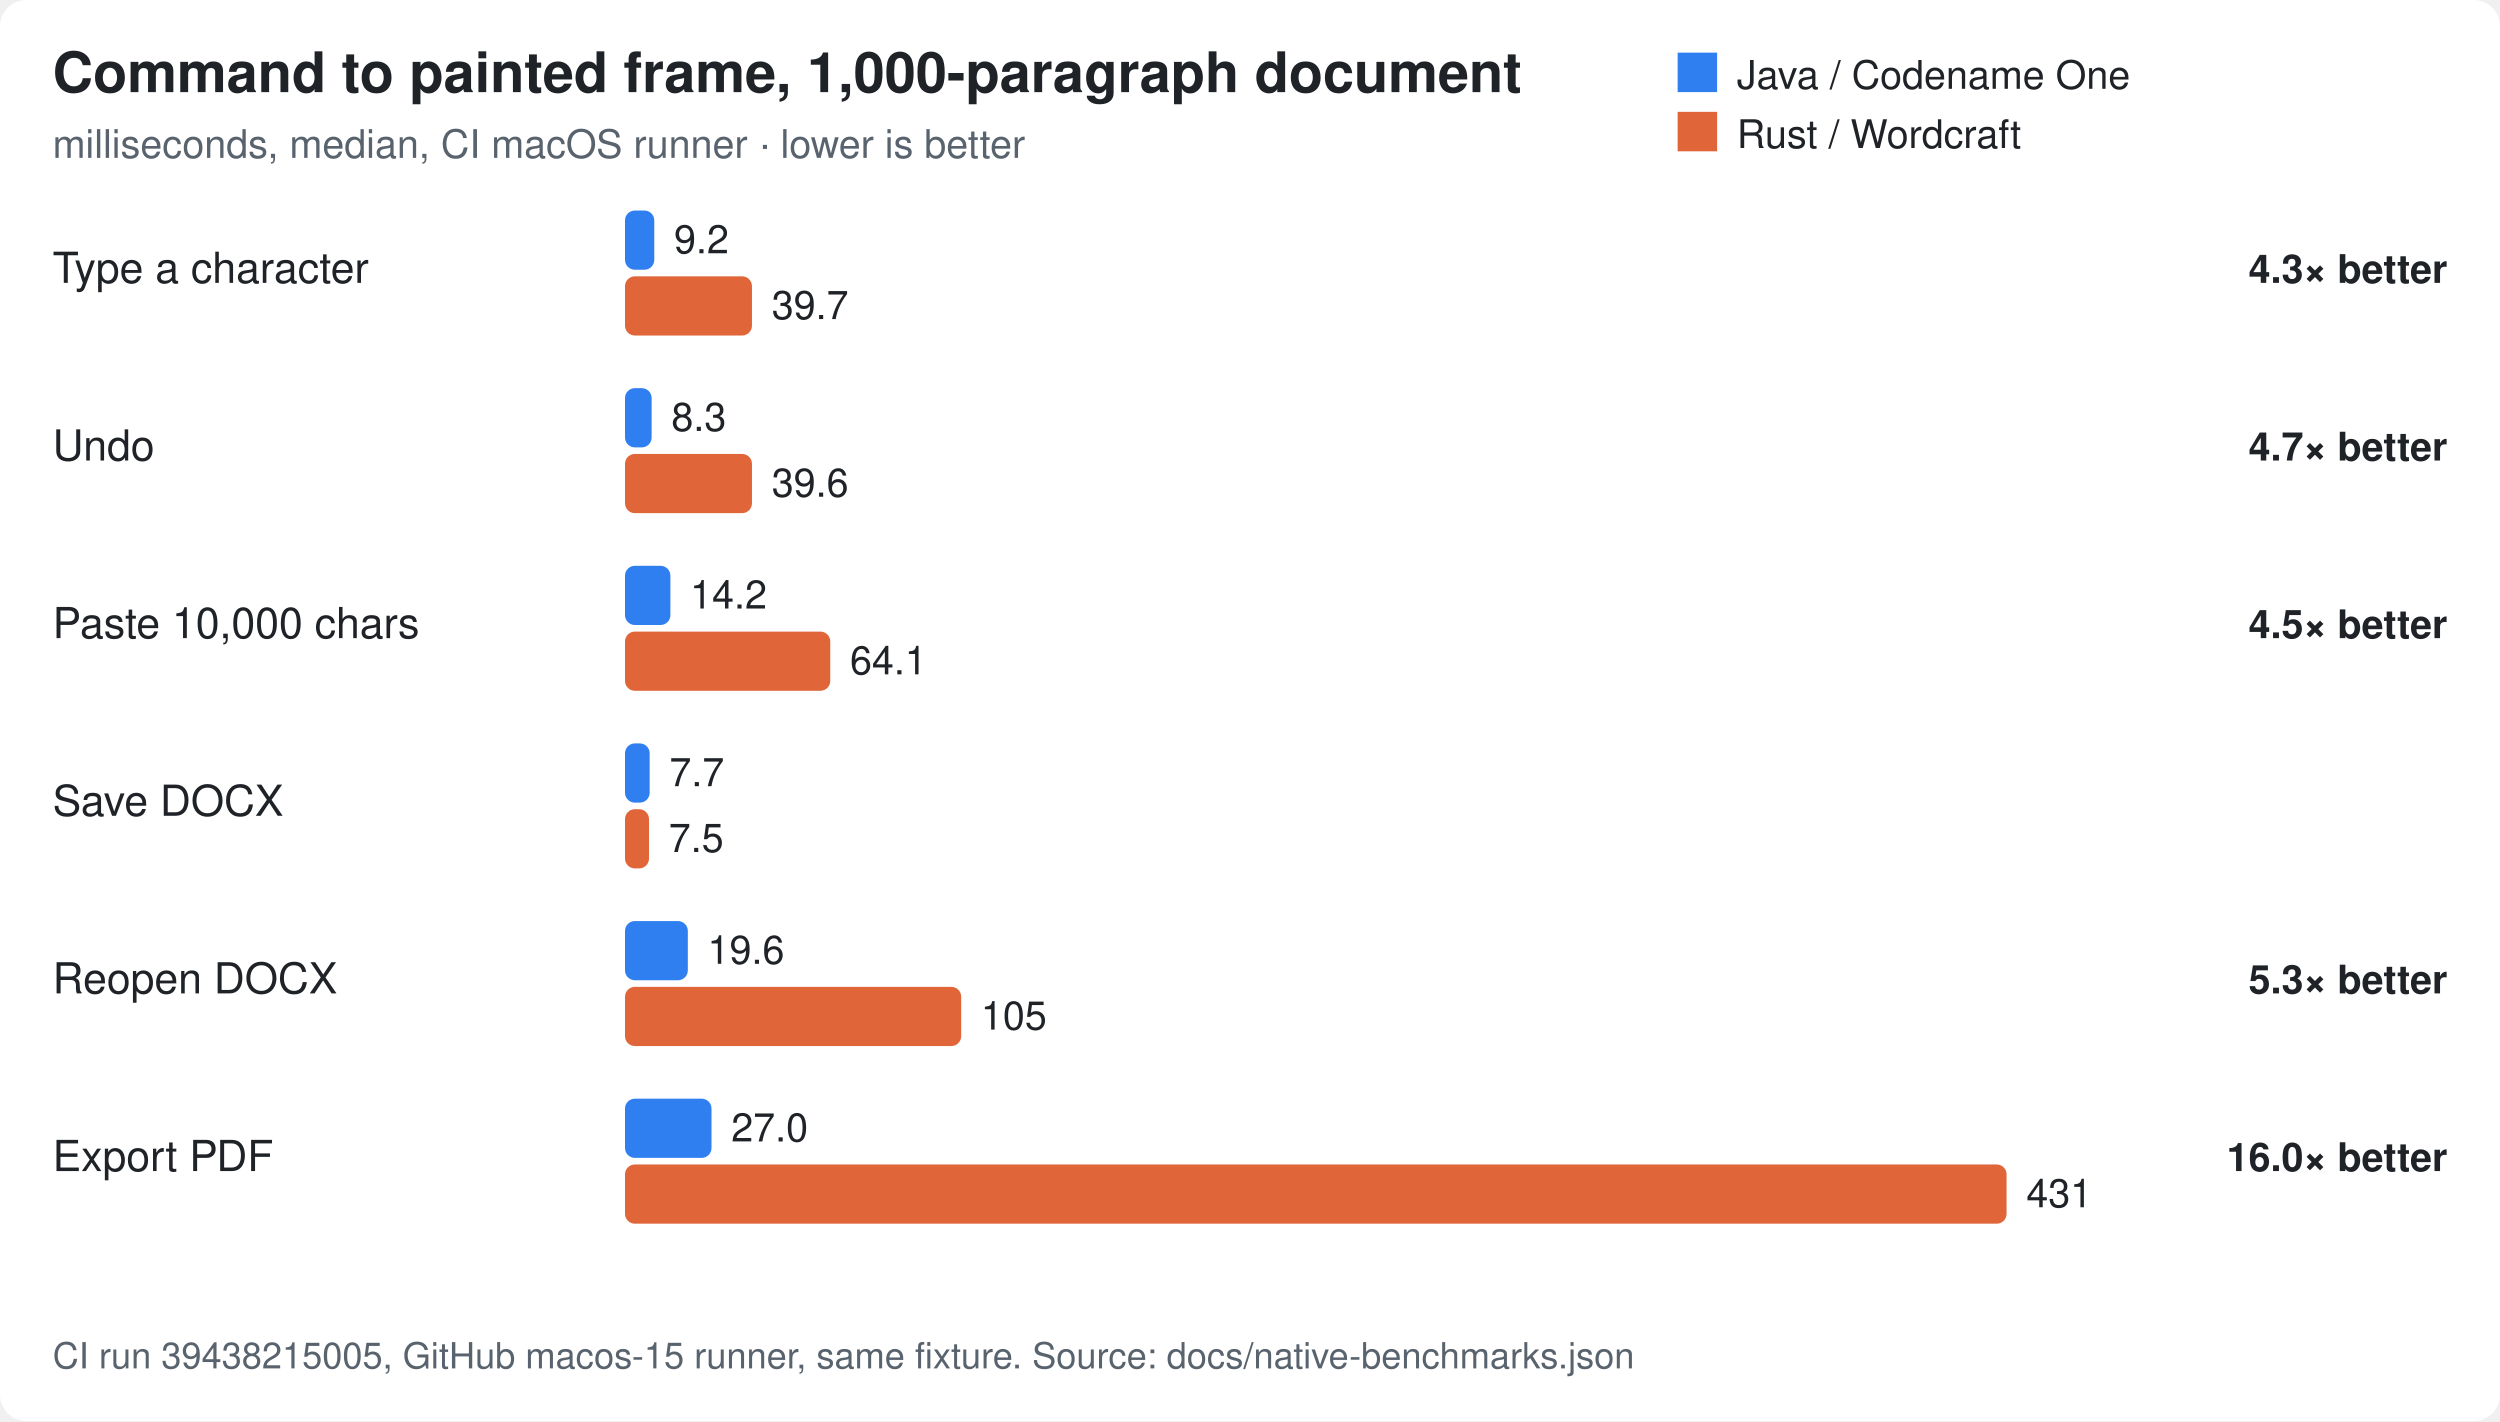
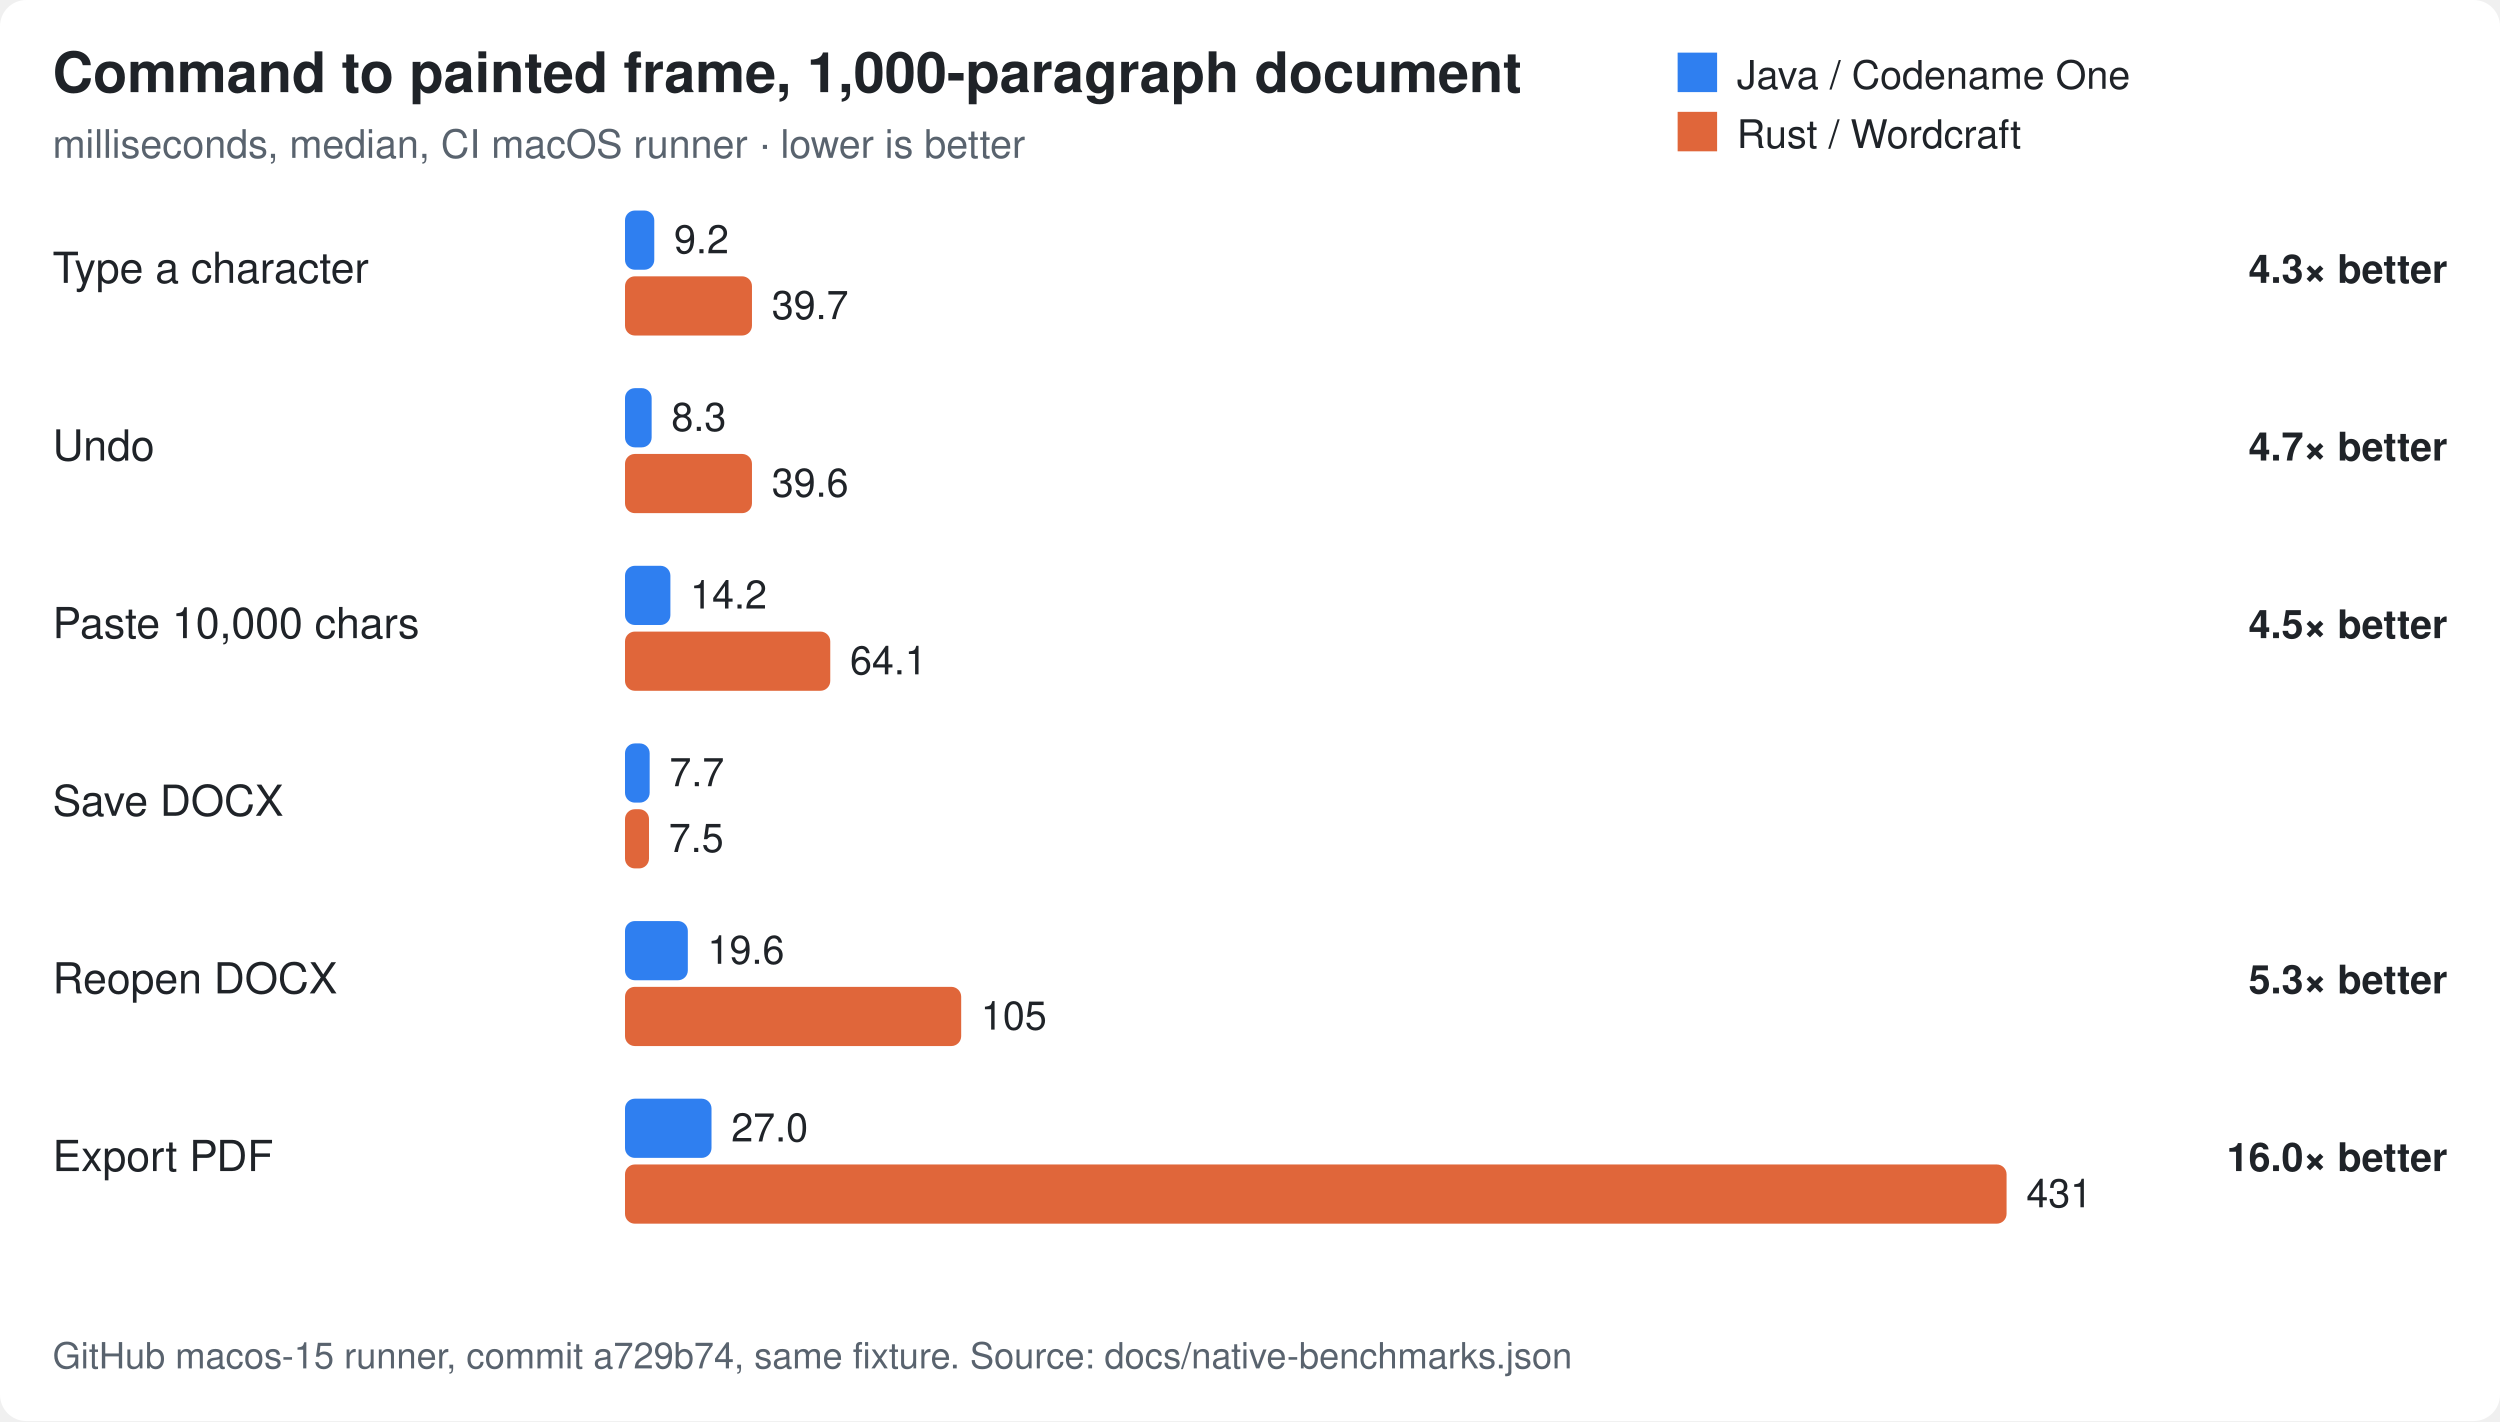
<svg xmlns="http://www.w3.org/2000/svg" width="760" height="432" viewBox="0 0 760 432" font-family="-apple-system,Segoe UI,Helvetica,Arial,sans-serif">
  <style>text{fill:#1f2328}.muted{fill:#59636e}rect.bg{fill:#ffffff}@media (prefers-color-scheme:dark){text{fill:#e6edf3}.muted{fill:#9198a1}rect.bg{fill:#0d1117}}</style>
  <rect class="bg" width="760" height="432" rx="8" />
  <text x="16" y="28" font-size="17" font-weight="600">Command to painted frame, 1,000-paragraph document</text>
  <text x="16" y="48" font-size="12" class="muted">milliseconds, median, CI macOS runner · lower is better</text>
  <rect x="510" y="16" width="12" height="12" fill="#2f7ff0" />
  <text x="528" y="27" font-size="12">Java / Codename One</text>
  <rect x="510" y="34" width="12" height="12" fill="#e0663a" />
  <text x="528" y="45" font-size="12">Rust / Wordcraft</text>
  <text x="16" y="86" font-size="13">Type a character</text>
  <rect x="190" y="64" width="8.9" height="18" rx="3" fill="#2f7ff0" />
  <text x="204.9" y="77" font-size="12">9.2</text>
  <rect x="190" y="84" width="38.6" height="18" rx="3" fill="#e0663a" />
  <text x="234.6" y="97" font-size="12">39.7</text>
  <text x="744" y="86" font-size="12" font-weight="600" text-anchor="end" fill="#2f7ff0">4.3× better</text>
  <text x="16" y="140" font-size="13">Undo</text>
  <rect x="190" y="118" width="8.1" height="18" rx="3" fill="#2f7ff0" />
  <text x="204.1" y="131" font-size="12">8.3</text>
  <rect x="190" y="138" width="38.6" height="18" rx="3" fill="#e0663a" />
  <text x="234.6" y="151" font-size="12">39.6</text>
  <text x="744" y="140" font-size="12" font-weight="600" text-anchor="end" fill="#2f7ff0">4.7× better</text>
  <text x="16" y="194" font-size="13">Paste 10,000 chars</text>
  <rect x="190" y="172" width="13.8" height="18" rx="3" fill="#2f7ff0" />
  <text x="209.8" y="185" font-size="12">14.2</text>
  <rect x="190" y="192" width="62.4" height="18" rx="3" fill="#e0663a" />
  <text x="258.4" y="205" font-size="12">64.1</text>
  <text x="744" y="194" font-size="12" font-weight="600" text-anchor="end" fill="#2f7ff0">4.5× better</text>
  <text x="16" y="248" font-size="13">Save DOCX</text>
  <rect x="190" y="226" width="7.5" height="18" rx="3" fill="#2f7ff0" />
  <text x="203.5" y="239" font-size="12">7.7</text>
  <rect x="190" y="246" width="7.3" height="18" rx="3" fill="#e0663a" />
  <text x="203.3" y="259" font-size="12">7.5</text>
  <text x="16" y="302" font-size="13">Reopen DOCX</text>
  <rect x="190" y="280" width="19.1" height="18" rx="3" fill="#2f7ff0" />
  <text x="215.1" y="293" font-size="12">19.6</text>
  <rect x="190" y="300" width="102.2" height="18" rx="3" fill="#e0663a" />
  <text x="298.2" y="313" font-size="12">105</text>
  <text x="744" y="302" font-size="12" font-weight="600" text-anchor="end" fill="#2f7ff0">5.3× better</text>
  <text x="16" y="356" font-size="13">Export PDF</text>
  <rect x="190" y="334" width="26.3" height="18" rx="3" fill="#2f7ff0" />
  <text x="222.3" y="347" font-size="12">27.0</text>
  <rect x="190" y="354" width="420.0" height="18" rx="3" fill="#e0663a" />
  <text x="616.0" y="367" font-size="12">431</text>
  <text x="744" y="356" font-size="12" font-weight="600" text-anchor="end" fill="#2f7ff0">16.0× better</text>
-   <text x="16" y="416" font-size="11" class="muted">CI run 39438215005, GitHub macos-15 runner, same fixture. Source: docs/native-benchmarks.json</text>
+   <text x="16" y="416" font-size="11" class="muted">GitHub macos-15 runner, commit a729b74, same fixture. Source: docs/native-benchmarks.json</text>
</svg>
